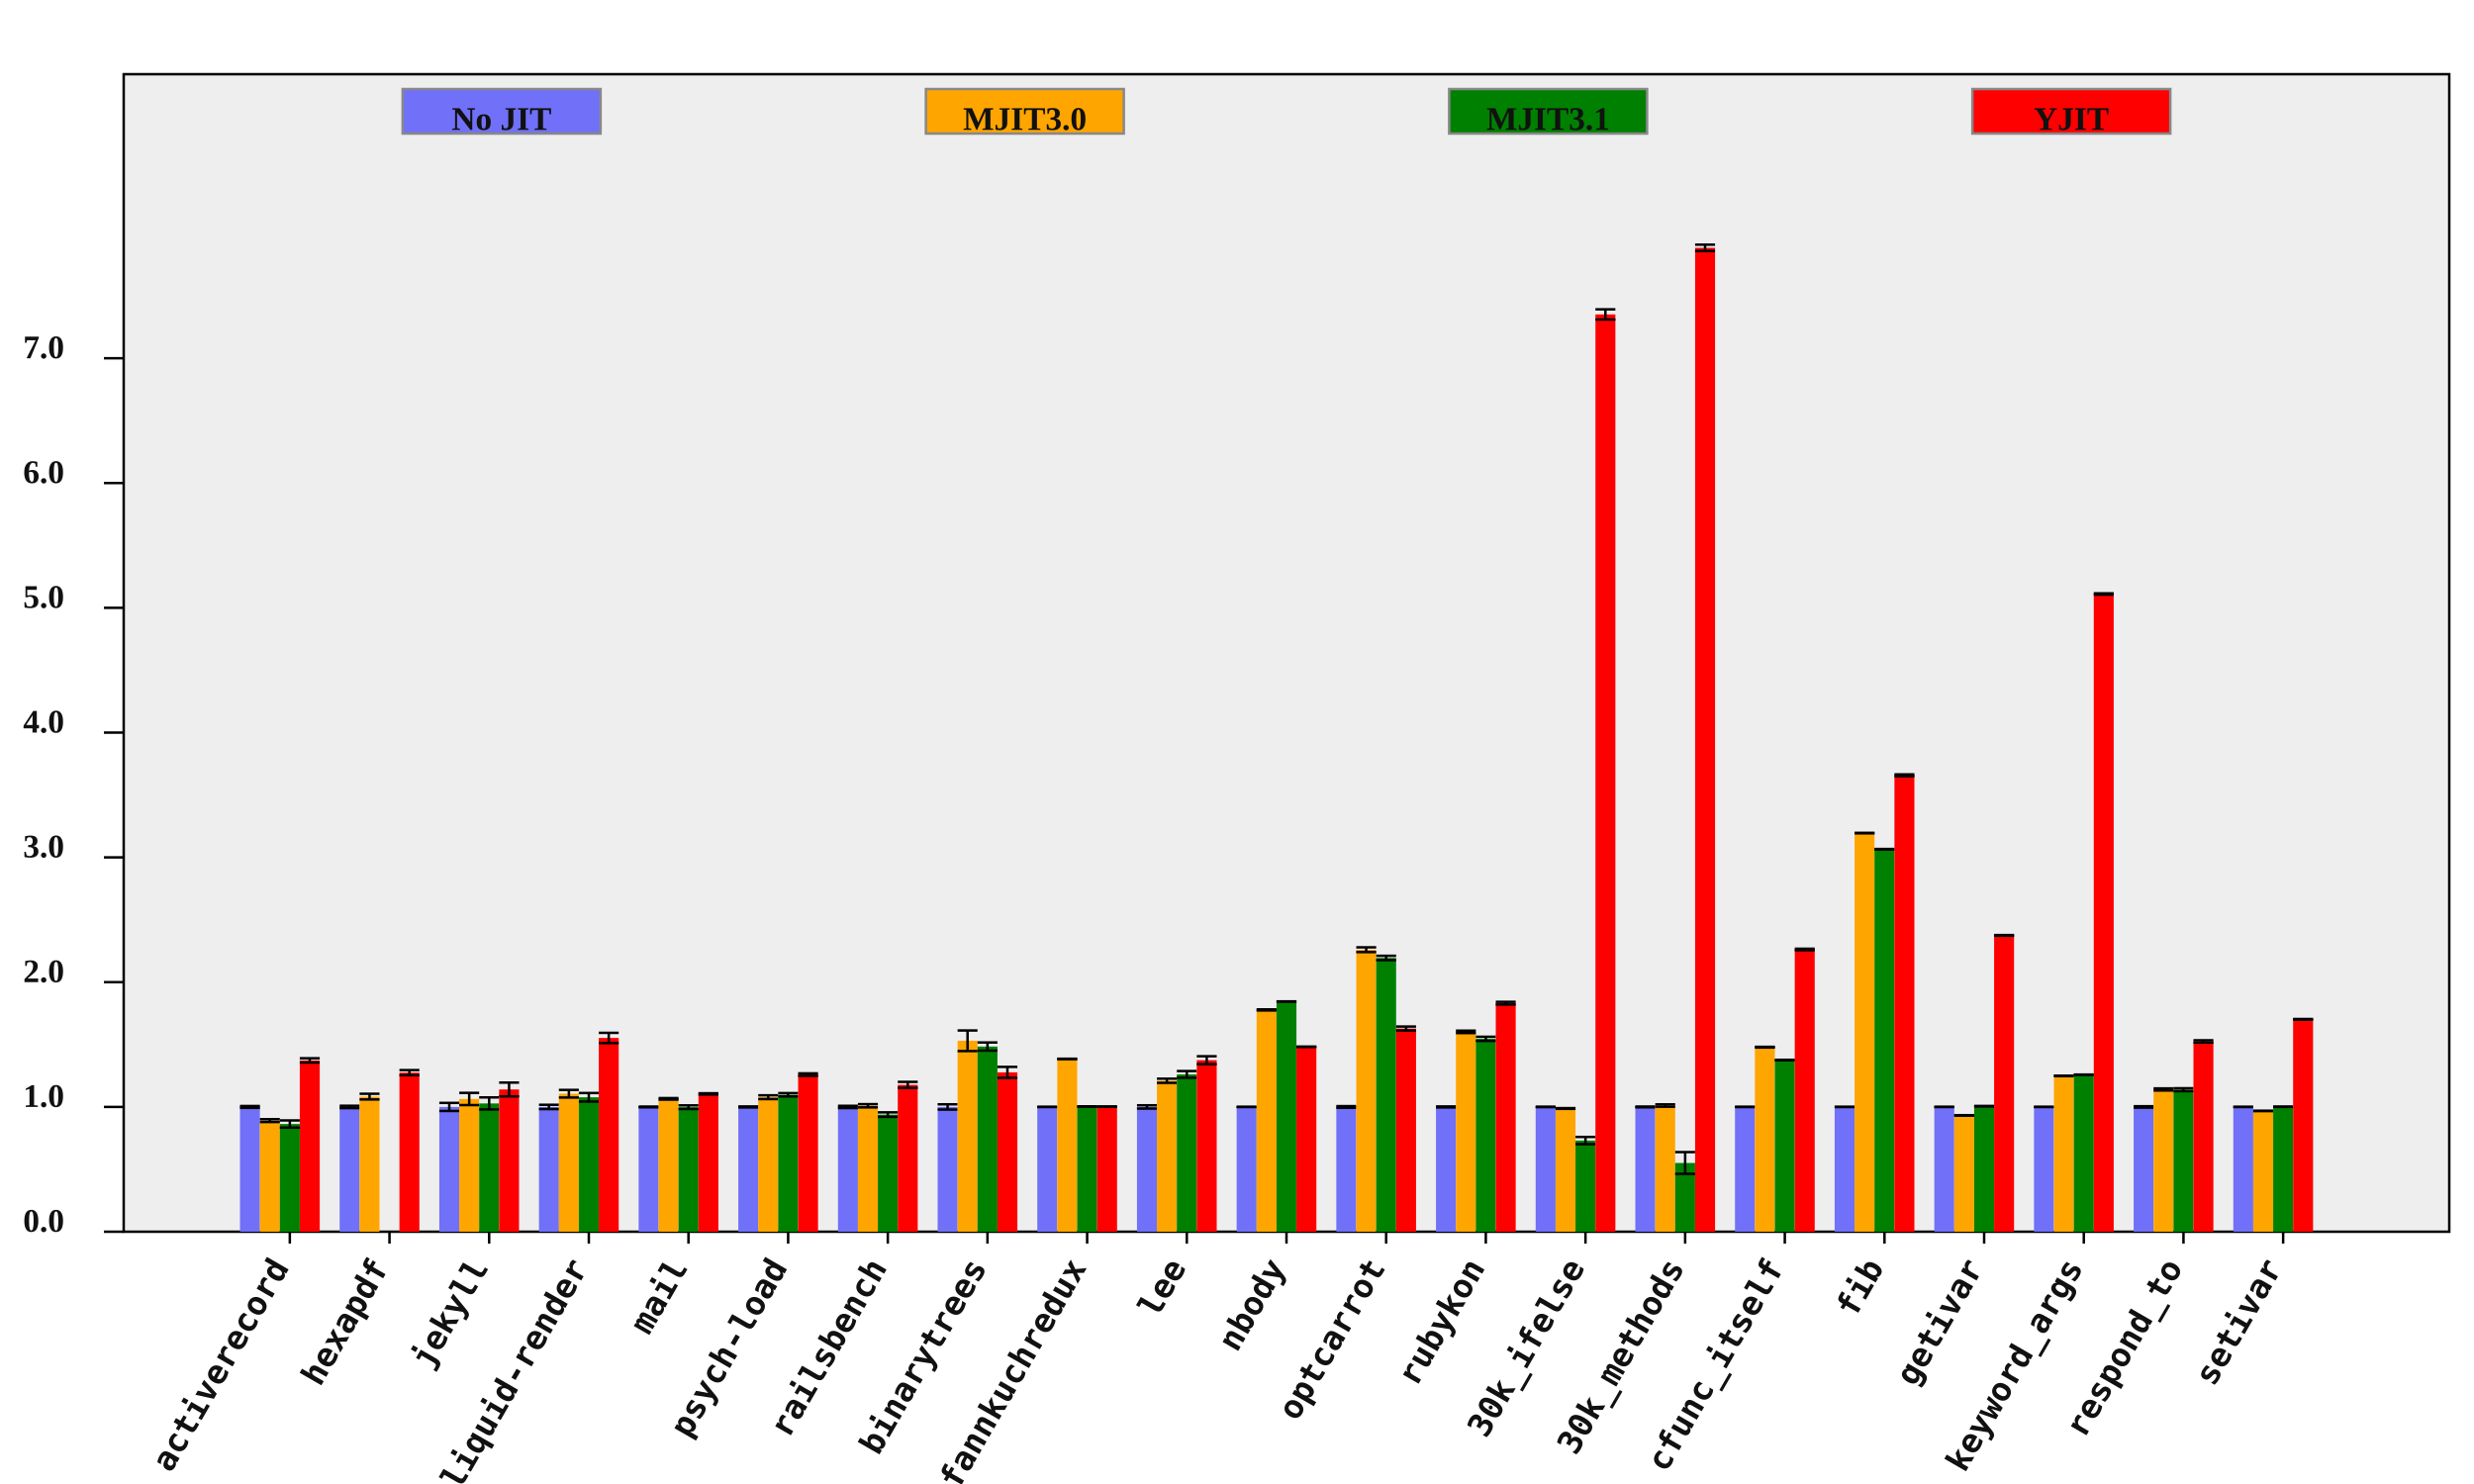
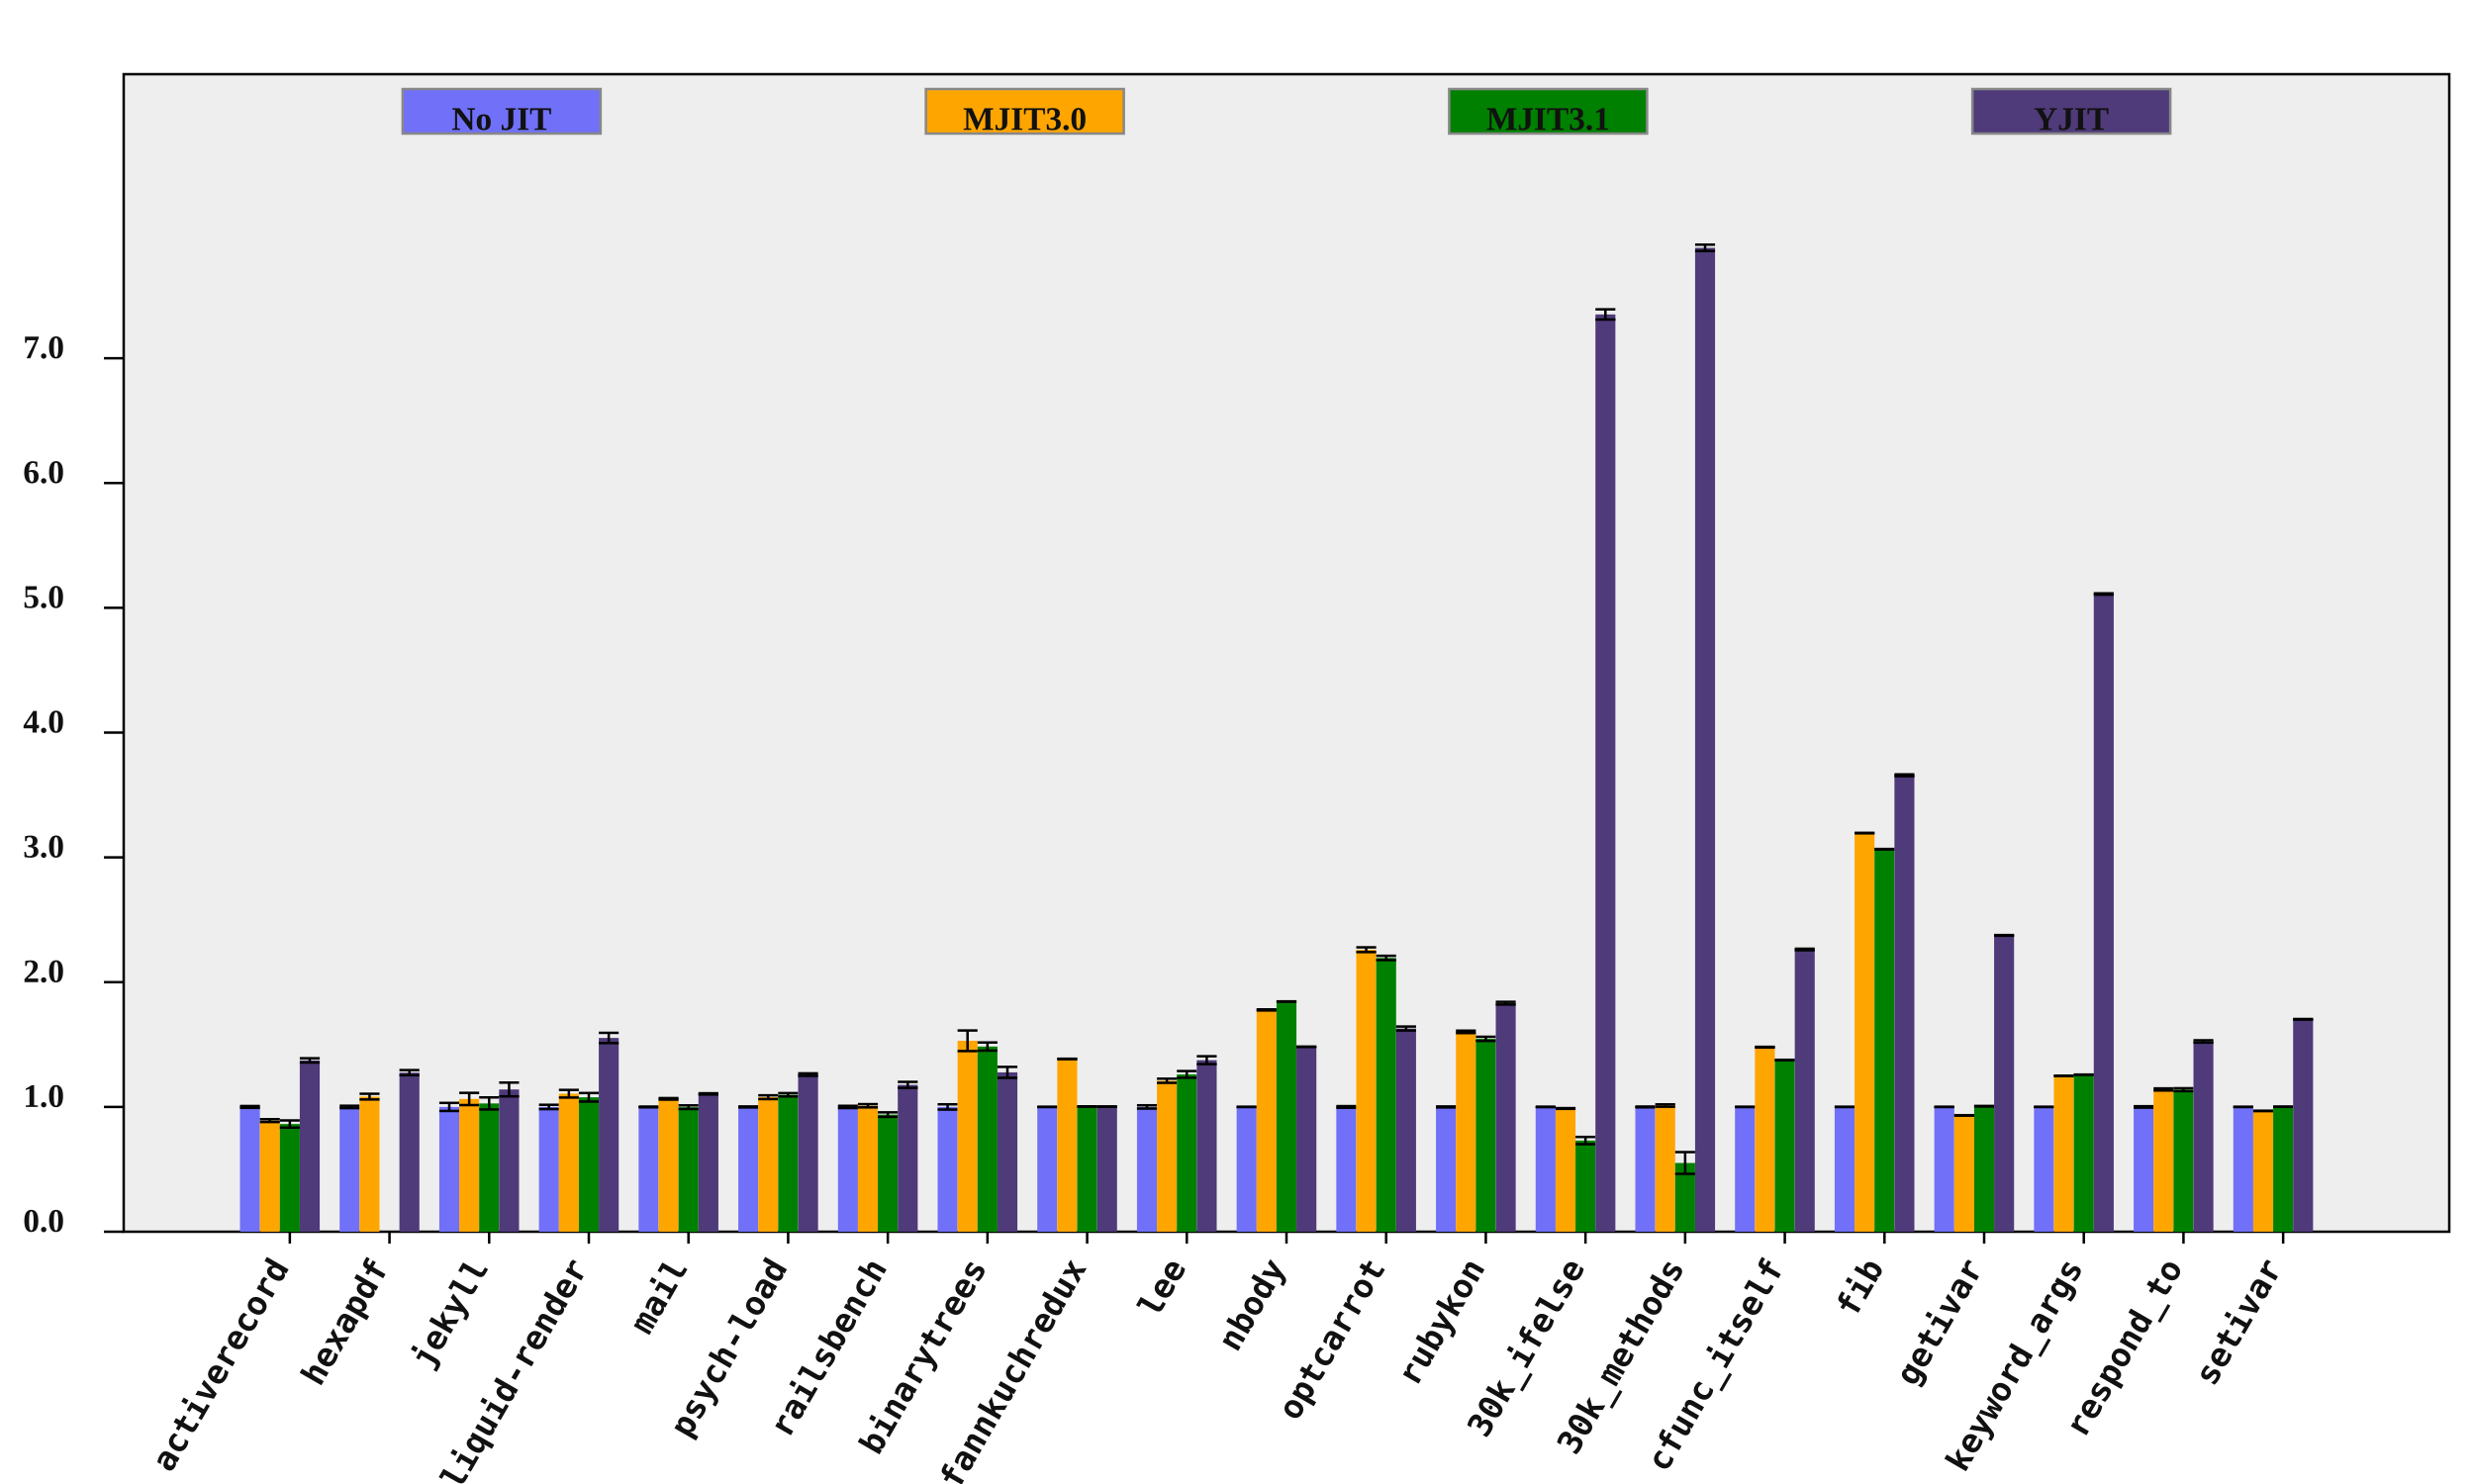
<svg xmlns="http://www.w3.org/2000/svg" viewBox="0 0 1000 600" width="100%" height="100%">
  <rect x="50.0" y="30.0" width="940.0" height="468" stroke="#000" fill="#EEE" />
  <line x1="42.0" y1="498" x2="50.0" y2="498" stroke="#000" />
  <text x="26" y="498" text-anchor="end" font-weight="bold" font-size="small" fill="#111">
0.0
</text>
  <line x1="42.0" y1="447.55" x2="50.0" y2="447.55" stroke="#000" />
  <text x="26" y="447.55" text-anchor="end" font-weight="bold" font-size="small" fill="#111">
1.0
</text>
  <line x1="42.0" y1="397.1" x2="50.0" y2="397.1" stroke="#000" />
  <text x="26" y="397.1" text-anchor="end" font-weight="bold" font-size="small" fill="#111">
2.0
</text>
  <line x1="42.0" y1="346.649" x2="50.0" y2="346.649" stroke="#000" />
  <text x="26" y="346.649" text-anchor="end" font-weight="bold" font-size="small" fill="#111">
3.0
</text>
  <line x1="42.0" y1="296.199" x2="50.0" y2="296.199" stroke="#000" />
  <text x="26" y="296.199" text-anchor="end" font-weight="bold" font-size="small" fill="#111">
4.0
</text>
  <line x1="42.0" y1="245.749" x2="50.0" y2="245.749" stroke="#000" />
  <text x="26" y="245.749" text-anchor="end" font-weight="bold" font-size="small" fill="#111">
5.0
</text>
  <line x1="42.0" y1="195.299" x2="50.0" y2="195.299" stroke="#000" />
  <text x="26" y="195.299" text-anchor="end" font-weight="bold" font-size="small" fill="#111">
6.0
</text>
  <line x1="42.0" y1="144.849" x2="50.0" y2="144.849" stroke="#000" />
  <text x="26" y="144.849" text-anchor="end" font-weight="bold" font-size="small" fill="#111">
7.0
</text>
  <rect x="162.75" y="36" width="80.0" height="18.0" fill="#7070f8" stroke="#888" />
  <text x="202.75" y="52.5" font-size="small" text-anchor="middle" font-weight="bold" fill="#111">
No JIT
</text>
  <rect x="374.25" y="36" width="80.0" height="18.0" fill="orange" stroke="#888" />
  <text x="414.25" y="52.5" font-size="small" text-anchor="middle" font-weight="bold" fill="#111">
MJIT3.0
</text>
  <rect x="585.75" y="36" width="80.0" height="18.0" fill="green" stroke="#888" />
  <text x="625.75" y="52.5" font-size="small" text-anchor="middle" font-weight="bold" fill="#111">
MJIT3.1
</text>
-   <rect x="797.25" y="36" width="80.0" height="18.0" fill="red" stroke="#888" />
+   <rect x="797.25" y="36" width="80.0" height="18.0" fill="#4F3A7A" stroke="#888" />
  <text x="837.25" y="52.5" font-size="small" text-anchor="middle" font-weight="bold" fill="#111">
YJIT
</text>
  <rect x="97.0" y="447.55" width="8.057" height="50.45" fill="#7070f8" data-tooltip="1.00x No-JIT time (No JIT)" />
  <line x1="97.0" y1="447.174" x2="105.057" y2="447.174" stroke="#000" />
  <line x1="97.0" y1="447.926" x2="105.057" y2="447.926" stroke="#000" />
  <line x1="101.029" y1="447.174" x2="101.029" y2="447.926" stroke="#000" />
  <rect x="105.057" y="453.078" width="8.057" height="44.922" fill="orange" data-tooltip="0.89x No-JIT time (MJIT3.0)" />
  <line x1="105.057" y1="452.51" x2="113.114" y2="452.51" stroke="#000" />
  <line x1="105.057" y1="453.647" x2="113.114" y2="453.647" stroke="#000" />
  <line x1="109.086" y1="452.51" x2="109.086" y2="453.647" stroke="#000" />
  <rect x="113.114" y="454.456" width="8.057" height="43.544" fill="green" data-tooltip="0.86x No-JIT time (MJIT3.1)" />
  <line x1="113.114" y1="453.001" x2="121.171" y2="453.001" stroke="#000" />
  <line x1="113.114" y1="455.911" x2="121.171" y2="455.911" stroke="#000" />
  <line x1="117.143" y1="453.001" x2="117.143" y2="455.911" stroke="#000" />
-   <rect x="121.171" y="428.73" width="8.057" height="69.27" fill="red" data-tooltip="1.37x No-JIT time (YJIT)" />
+   <rect x="121.171" y="428.73" width="8.057" height="69.27" fill="#4F3A7A" data-tooltip="1.37x No-JIT time (YJIT)" />
  <line x1="121.171" y1="427.869" x2="129.229" y2="427.869" stroke="#000" />
  <line x1="121.171" y1="429.591" x2="129.229" y2="429.591" stroke="#000" />
  <line x1="125.2" y1="427.869" x2="125.2" y2="429.591" stroke="#000" />
  <line x1="117.143" y1="498.0" x2="117.143" y2="502.8" stroke="#000" />
  <text x="117.143" y="512.4" fill="#111" font-size="small" font-family="monospace" font-weight="bold" text-anchor="end" transform="rotate(-60, 117.1429, 512.4)">
activerecord
</text>
  <rect x="137.286" y="447.55" width="8.057" height="50.45" fill="#7070f8" data-tooltip="1.00x No-JIT time (No JIT)" />
  <line x1="137.286" y1="447.071" x2="145.343" y2="447.071" stroke="#000" />
  <line x1="137.286" y1="448.028" x2="145.343" y2="448.028" stroke="#000" />
  <line x1="141.314" y1="447.071" x2="141.314" y2="448.028" stroke="#000" />
  <rect x="145.343" y="443.376" width="8.057" height="54.624" fill="orange" data-tooltip="1.08x No-JIT time (MJIT3.0)" />
  <line x1="145.343" y1="442.222" x2="153.4" y2="442.222" stroke="#000" />
  <line x1="145.343" y1="444.531" x2="153.4" y2="444.531" stroke="#000" />
  <line x1="149.371" y1="442.222" x2="149.371" y2="444.531" stroke="#000" />
-   <rect x="161.457" y="433.686" width="8.057" height="64.314" fill="red" data-tooltip="1.27x No-JIT time (YJIT)" />
+   <rect x="161.457" y="433.686" width="8.057" height="64.314" fill="#4F3A7A" data-tooltip="1.27x No-JIT time (YJIT)" />
  <line x1="161.457" y1="432.652" x2="169.514" y2="432.652" stroke="#000" />
  <line x1="161.457" y1="434.72" x2="169.514" y2="434.72" stroke="#000" />
  <line x1="165.486" y1="432.652" x2="165.486" y2="434.72" stroke="#000" />
  <line x1="157.429" y1="498.0" x2="157.429" y2="502.8" stroke="#000" />
  <text x="157.429" y="512.4" fill="#111" font-size="small" font-family="monospace" font-weight="bold" text-anchor="end" transform="rotate(-60, 157.4286, 512.4)">
hexapdf
</text>
  <rect x="177.571" y="447.55" width="8.057" height="50.45" fill="#7070f8" data-tooltip="1.00x No-JIT time (No JIT)" />
  <line x1="177.571" y1="445.919" x2="185.629" y2="445.919" stroke="#000" />
  <line x1="177.571" y1="449.18" x2="185.629" y2="449.18" stroke="#000" />
  <line x1="181.6" y1="445.919" x2="181.6" y2="449.18" stroke="#000" />
  <rect x="185.629" y="444.328" width="8.057" height="53.672" fill="orange" data-tooltip="1.06x No-JIT time (MJIT3.0)" />
  <line x1="185.629" y1="441.859" x2="193.686" y2="441.859" stroke="#000" />
  <line x1="185.629" y1="446.798" x2="193.686" y2="446.798" stroke="#000" />
  <line x1="189.657" y1="441.859" x2="189.657" y2="446.798" stroke="#000" />
  <rect x="193.686" y="446.134" width="8.057" height="51.866" fill="green" data-tooltip="1.03x No-JIT time (MJIT3.1)" />
  <line x1="193.686" y1="443.696" x2="201.743" y2="443.696" stroke="#000" />
  <line x1="193.686" y1="448.573" x2="201.743" y2="448.573" stroke="#000" />
  <line x1="197.714" y1="443.696" x2="197.714" y2="448.573" stroke="#000" />
-   <rect x="201.743" y="440.488" width="8.057" height="57.512" fill="red" data-tooltip="1.14x No-JIT time (YJIT)" />
+   <rect x="201.743" y="440.488" width="8.057" height="57.512" fill="#4F3A7A" data-tooltip="1.14x No-JIT time (YJIT)" />
  <line x1="201.743" y1="437.703" x2="209.8" y2="437.703" stroke="#000" />
  <line x1="201.743" y1="443.273" x2="209.8" y2="443.273" stroke="#000" />
  <line x1="205.771" y1="437.703" x2="205.771" y2="443.273" stroke="#000" />
  <line x1="197.714" y1="498.0" x2="197.714" y2="502.8" stroke="#000" />
  <text x="197.714" y="512.4" fill="#111" font-size="small" font-family="monospace" font-weight="bold" text-anchor="end" transform="rotate(-60, 197.7143, 512.4)">
jekyll
</text>
  <rect x="217.857" y="447.55" width="8.057" height="50.45" fill="#7070f8" data-tooltip="1.00x No-JIT time (No JIT)" />
  <line x1="217.857" y1="446.678" x2="225.914" y2="446.678" stroke="#000" />
  <line x1="217.857" y1="448.422" x2="225.914" y2="448.422" stroke="#000" />
  <line x1="221.886" y1="446.678" x2="221.886" y2="448.422" stroke="#000" />
  <rect x="225.914" y="442.21" width="8.057" height="55.79" fill="orange" data-tooltip="1.11x No-JIT time (MJIT3.0)" />
  <line x1="225.914" y1="440.668" x2="233.971" y2="440.668" stroke="#000" />
  <line x1="225.914" y1="443.752" x2="233.971" y2="443.752" stroke="#000" />
  <line x1="229.943" y1="440.668" x2="229.943" y2="443.752" stroke="#000" />
  <rect x="233.971" y="443.652" width="8.057" height="54.348" fill="green" data-tooltip="1.08x No-JIT time (MJIT3.1)" />
  <line x1="233.971" y1="441.919" x2="242.029" y2="441.919" stroke="#000" />
  <line x1="233.971" y1="445.386" x2="242.029" y2="445.386" stroke="#000" />
  <line x1="238" y1="441.919" x2="238" y2="445.386" stroke="#000" />
-   <rect x="242.029" y="419.656" width="8.057" height="78.344" fill="red" data-tooltip="1.55x No-JIT time (YJIT)" />
+   <rect x="242.029" y="419.656" width="8.057" height="78.344" fill="#4F3A7A" data-tooltip="1.55x No-JIT time (YJIT)" />
  <line x1="242.029" y1="417.589" x2="250.086" y2="417.589" stroke="#000" />
  <line x1="242.029" y1="421.723" x2="250.086" y2="421.723" stroke="#000" />
  <line x1="246.057" y1="417.589" x2="246.057" y2="421.723" stroke="#000" />
  <line x1="238.0" y1="498.0" x2="238.0" y2="502.8" stroke="#000" />
  <text x="238.0" y="512.4" fill="#111" font-size="small" font-family="monospace" font-weight="bold" text-anchor="end" transform="rotate(-60, 238.0, 512.4)">
liquid-render
</text>
  <rect x="258.143" y="447.55" width="8.057" height="50.45" fill="#7070f8" data-tooltip="1.00x No-JIT time (No JIT)" />
  <line x1="258.143" y1="447.398" x2="266.2" y2="447.398" stroke="#000" />
  <line x1="258.143" y1="447.701" x2="266.2" y2="447.701" stroke="#000" />
  <line x1="262.171" y1="447.398" x2="262.171" y2="447.701" stroke="#000" />
  <rect x="266.2" y="444.282" width="8.057" height="53.718" fill="orange" data-tooltip="1.06x No-JIT time (MJIT3.0)" />
  <line x1="266.2" y1="443.968" x2="274.257" y2="443.968" stroke="#000" />
  <line x1="266.2" y1="444.595" x2="274.257" y2="444.595" stroke="#000" />
  <line x1="270.229" y1="443.968" x2="270.229" y2="444.595" stroke="#000" />
  <rect x="274.257" y="447.656" width="8.057" height="50.344" fill="green" data-tooltip="1.00x No-JIT time (MJIT3.1)" />
  <line x1="274.257" y1="446.917" x2="282.314" y2="446.917" stroke="#000" />
  <line x1="274.257" y1="448.395" x2="282.314" y2="448.395" stroke="#000" />
  <line x1="278.286" y1="446.917" x2="278.286" y2="448.395" stroke="#000" />
-   <rect x="282.314" y="442.274" width="8.057" height="55.726" fill="red" data-tooltip="1.10x No-JIT time (YJIT)" />
+   <rect x="282.314" y="442.274" width="8.057" height="55.726" fill="#4F3A7A" data-tooltip="1.10x No-JIT time (YJIT)" />
  <line x1="282.314" y1="442.024" x2="290.371" y2="442.024" stroke="#000" />
  <line x1="282.314" y1="442.523" x2="290.371" y2="442.523" stroke="#000" />
  <line x1="286.343" y1="442.024" x2="286.343" y2="442.523" stroke="#000" />
  <line x1="278.286" y1="498.0" x2="278.286" y2="502.8" stroke="#000" />
  <text x="278.286" y="512.4" fill="#111" font-size="small" font-family="monospace" font-weight="bold" text-anchor="end" transform="rotate(-60, 278.2857, 512.4)">
mail
</text>
  <rect x="298.429" y="447.55" width="8.057" height="50.45" fill="#7070f8" data-tooltip="1.00x No-JIT time (No JIT)" />
  <line x1="298.429" y1="447.349" x2="306.486" y2="447.349" stroke="#000" />
  <line x1="298.429" y1="447.751" x2="306.486" y2="447.751" stroke="#000" />
  <line x1="302.457" y1="447.349" x2="302.457" y2="447.751" stroke="#000" />
  <rect x="306.486" y="443.612" width="8.057" height="54.388" fill="orange" data-tooltip="1.08x No-JIT time (MJIT3.0)" />
  <line x1="306.486" y1="442.849" x2="314.543" y2="442.849" stroke="#000" />
  <line x1="306.486" y1="444.376" x2="314.543" y2="444.376" stroke="#000" />
  <line x1="310.514" y1="442.849" x2="310.514" y2="444.376" stroke="#000" />
  <rect x="314.543" y="442.631" width="8.057" height="55.369" fill="green" data-tooltip="1.10x No-JIT time (MJIT3.1)" />
  <line x1="314.543" y1="441.955" x2="322.6" y2="441.955" stroke="#000" />
  <line x1="314.543" y1="443.307" x2="322.6" y2="443.307" stroke="#000" />
  <line x1="318.571" y1="441.955" x2="318.571" y2="443.307" stroke="#000" />
-   <rect x="322.6" y="434.474" width="8.057" height="63.526" fill="red" data-tooltip="1.26x No-JIT time (YJIT)" />
+   <rect x="322.6" y="434.474" width="8.057" height="63.526" fill="#4F3A7A" data-tooltip="1.26x No-JIT time (YJIT)" />
  <line x1="322.6" y1="433.972" x2="330.657" y2="433.972" stroke="#000" />
  <line x1="322.6" y1="434.976" x2="330.657" y2="434.976" stroke="#000" />
  <line x1="326.629" y1="433.972" x2="326.629" y2="434.976" stroke="#000" />
  <line x1="318.571" y1="498.0" x2="318.571" y2="502.8" stroke="#000" />
  <text x="318.571" y="512.4" fill="#111" font-size="small" font-family="monospace" font-weight="bold" text-anchor="end" transform="rotate(-60, 318.5714, 512.4)">
psych-load
</text>
  <rect x="338.714" y="447.55" width="8.057" height="50.45" fill="#7070f8" data-tooltip="1.00x No-JIT time (No JIT)" />
  <line x1="338.714" y1="447.093" x2="346.771" y2="447.093" stroke="#000" />
  <line x1="338.714" y1="448.007" x2="346.771" y2="448.007" stroke="#000" />
  <line x1="342.743" y1="447.093" x2="342.743" y2="448.007" stroke="#000" />
  <rect x="346.771" y="447.076" width="8.057" height="50.924" fill="orange" data-tooltip="1.01x No-JIT time (MJIT3.0)" />
  <line x1="346.771" y1="446.421" x2="354.829" y2="446.421" stroke="#000" />
  <line x1="346.771" y1="447.732" x2="354.829" y2="447.732" stroke="#000" />
  <line x1="350.8" y1="446.421" x2="350.8" y2="447.732" stroke="#000" />
  <rect x="354.829" y="450.655" width="8.057" height="47.345" fill="green" data-tooltip="0.94x No-JIT time (MJIT3.1)" />
  <line x1="354.829" y1="449.739" x2="362.886" y2="449.739" stroke="#000" />
  <line x1="354.829" y1="451.571" x2="362.886" y2="451.571" stroke="#000" />
  <line x1="358.857" y1="449.739" x2="358.857" y2="451.571" stroke="#000" />
-   <rect x="362.886" y="438.632" width="8.057" height="59.368" fill="red" data-tooltip="1.18x No-JIT time (YJIT)" />
+   <rect x="362.886" y="438.632" width="8.057" height="59.368" fill="#4F3A7A" data-tooltip="1.18x No-JIT time (YJIT)" />
  <line x1="362.886" y1="437.416" x2="370.943" y2="437.416" stroke="#000" />
  <line x1="362.886" y1="439.847" x2="370.943" y2="439.847" stroke="#000" />
  <line x1="366.914" y1="437.416" x2="366.914" y2="439.847" stroke="#000" />
  <line x1="358.857" y1="498.0" x2="358.857" y2="502.8" stroke="#000" />
  <text x="358.857" y="512.4" fill="#111" font-size="small" font-family="monospace" font-weight="bold" text-anchor="end" transform="rotate(-60, 358.8571, 512.4)">
railsbench
</text>
  <rect x="379.0" y="447.55" width="8.057" height="50.45" fill="#7070f8" data-tooltip="1.00x No-JIT time (No JIT)" />
  <line x1="379.0" y1="446.488" x2="387.057" y2="446.488" stroke="#000" />
  <line x1="379.0" y1="448.612" x2="387.057" y2="448.612" stroke="#000" />
  <line x1="383.029" y1="446.488" x2="383.029" y2="448.612" stroke="#000" />
  <rect x="387.057" y="420.801" width="8.057" height="77.199" fill="orange" data-tooltip="1.53x No-JIT time (MJIT3.0)" />
  <line x1="387.057" y1="416.635" x2="395.114" y2="416.635" stroke="#000" />
  <line x1="387.057" y1="424.967" x2="395.114" y2="424.967" stroke="#000" />
  <line x1="391.086" y1="416.635" x2="391.086" y2="424.967" stroke="#000" />
  <rect x="395.114" y="423.134" width="8.057" height="74.866" fill="green" data-tooltip="1.48x No-JIT time (MJIT3.1)" />
  <line x1="395.114" y1="421.488" x2="403.171" y2="421.488" stroke="#000" />
  <line x1="395.114" y1="424.78" x2="403.171" y2="424.78" stroke="#000" />
  <line x1="399.143" y1="421.488" x2="399.143" y2="424.78" stroke="#000" />
-   <rect x="403.171" y="433.569" width="8.057" height="64.431" fill="red" data-tooltip="1.28x No-JIT time (YJIT)" />
+   <rect x="403.171" y="433.569" width="8.057" height="64.431" fill="#4F3A7A" data-tooltip="1.28x No-JIT time (YJIT)" />
  <line x1="403.171" y1="431.354" x2="411.229" y2="431.354" stroke="#000" />
  <line x1="403.171" y1="435.785" x2="411.229" y2="435.785" stroke="#000" />
  <line x1="407.2" y1="431.354" x2="407.2" y2="435.785" stroke="#000" />
  <line x1="399.143" y1="498.0" x2="399.143" y2="502.8" stroke="#000" />
  <text x="399.143" y="512.4" fill="#111" font-size="small" font-family="monospace" font-weight="bold" text-anchor="end" transform="rotate(-60, 399.1429, 512.4)">
binarytrees
</text>
  <rect x="419.286" y="447.55" width="8.057" height="50.45" fill="#7070f8" data-tooltip="1.00x No-JIT time (No JIT)" />
  <line x1="419.286" y1="447.516" x2="427.343" y2="447.516" stroke="#000" />
  <line x1="419.286" y1="447.584" x2="427.343" y2="447.584" stroke="#000" />
  <line x1="423.314" y1="447.516" x2="423.314" y2="447.584" stroke="#000" />
  <rect x="427.343" y="428.142" width="8.057" height="69.858" fill="orange" data-tooltip="1.38x No-JIT time (MJIT3.0)" />
  <line x1="427.343" y1="428.057" x2="435.4" y2="428.057" stroke="#000" />
  <line x1="427.343" y1="428.228" x2="435.4" y2="428.228" stroke="#000" />
  <line x1="431.371" y1="428.057" x2="431.371" y2="428.228" stroke="#000" />
  <rect x="435.4" y="447.372" width="8.057" height="50.628" fill="green" data-tooltip="1.00x No-JIT time (MJIT3.1)" />
  <line x1="435.4" y1="447.314" x2="443.457" y2="447.314" stroke="#000" />
  <line x1="435.4" y1="447.43" x2="443.457" y2="447.43" stroke="#000" />
  <line x1="439.429" y1="447.314" x2="439.429" y2="447.43" stroke="#000" />
-   <rect x="443.457" y="447.413" width="8.057" height="50.587" fill="red" data-tooltip="1.00x No-JIT time (YJIT)" />
+   <rect x="443.457" y="447.413" width="8.057" height="50.587" fill="#4F3A7A" data-tooltip="1.00x No-JIT time (YJIT)" />
  <line x1="443.457" y1="447.365" x2="451.514" y2="447.365" stroke="#000" />
  <line x1="443.457" y1="447.46" x2="451.514" y2="447.46" stroke="#000" />
  <line x1="447.486" y1="447.365" x2="447.486" y2="447.46" stroke="#000" />
  <line x1="439.429" y1="498.0" x2="439.429" y2="502.8" stroke="#000" />
  <text x="439.429" y="512.4" fill="#111" font-size="small" font-family="monospace" font-weight="bold" text-anchor="end" transform="rotate(-60, 439.4286, 512.4)">
fannkuchredux
</text>
  <rect x="459.571" y="447.55" width="8.057" height="50.45" fill="#7070f8" data-tooltip="1.00x No-JIT time (No JIT)" />
  <line x1="459.571" y1="446.889" x2="467.629" y2="446.889" stroke="#000" />
  <line x1="459.571" y1="448.211" x2="467.629" y2="448.211" stroke="#000" />
  <line x1="463.6" y1="446.889" x2="463.6" y2="448.211" stroke="#000" />
  <rect x="467.629" y="436.966" width="8.057" height="61.034" fill="orange" data-tooltip="1.21x No-JIT time (MJIT3.0)" />
  <line x1="467.629" y1="436.128" x2="475.686" y2="436.128" stroke="#000" />
  <line x1="467.629" y1="437.803" x2="475.686" y2="437.803" stroke="#000" />
  <line x1="471.657" y1="436.128" x2="471.657" y2="437.803" stroke="#000" />
  <rect x="475.686" y="434.396" width="8.057" height="63.604" fill="green" data-tooltip="1.26x No-JIT time (MJIT3.1)" />
  <line x1="475.686" y1="433.034" x2="483.743" y2="433.034" stroke="#000" />
  <line x1="475.686" y1="435.758" x2="483.743" y2="435.758" stroke="#000" />
  <line x1="479.714" y1="433.034" x2="479.714" y2="435.758" stroke="#000" />
-   <rect x="483.743" y="428.649" width="8.057" height="69.351" fill="red" data-tooltip="1.37x No-JIT time (YJIT)" />
+   <rect x="483.743" y="428.649" width="8.057" height="69.351" fill="#4F3A7A" data-tooltip="1.37x No-JIT time (YJIT)" />
  <line x1="483.743" y1="427.055" x2="491.8" y2="427.055" stroke="#000" />
  <line x1="483.743" y1="430.244" x2="491.8" y2="430.244" stroke="#000" />
  <line x1="487.771" y1="427.055" x2="487.771" y2="430.244" stroke="#000" />
  <line x1="479.714" y1="498.0" x2="479.714" y2="502.8" stroke="#000" />
  <text x="479.714" y="512.4" fill="#111" font-size="small" font-family="monospace" font-weight="bold" text-anchor="end" transform="rotate(-60, 479.7143, 512.4)">
lee
</text>
  <rect x="499.857" y="447.55" width="8.057" height="50.45" fill="#7070f8" data-tooltip="1.00x No-JIT time (No JIT)" />
  <line x1="499.857" y1="447.525" x2="507.914" y2="447.525" stroke="#000" />
  <line x1="499.857" y1="447.575" x2="507.914" y2="447.575" stroke="#000" />
  <line x1="503.886" y1="447.525" x2="503.886" y2="447.575" stroke="#000" />
  <rect x="507.914" y="408.325" width="8.057" height="89.675" fill="orange" data-tooltip="1.78x No-JIT time (MJIT3.0)" />
  <line x1="507.914" y1="408.104" x2="515.971" y2="408.104" stroke="#000" />
  <line x1="507.914" y1="408.546" x2="515.971" y2="408.546" stroke="#000" />
  <line x1="511.943" y1="408.104" x2="511.943" y2="408.546" stroke="#000" />
  <rect x="515.971" y="404.918" width="8.057" height="93.082" fill="green" data-tooltip="1.85x No-JIT time (MJIT3.1)" />
  <line x1="515.971" y1="404.861" x2="524.029" y2="404.861" stroke="#000" />
  <line x1="515.971" y1="404.976" x2="524.029" y2="404.976" stroke="#000" />
  <line x1="520.0" y1="404.861" x2="520.0" y2="404.976" stroke="#000" />
-   <rect x="524.029" y="423.215" width="8.057" height="74.785" fill="red" data-tooltip="1.48x No-JIT time (YJIT)" />
+   <rect x="524.029" y="423.215" width="8.057" height="74.785" fill="#4F3A7A" data-tooltip="1.48x No-JIT time (YJIT)" />
  <line x1="524.029" y1="423.165" x2="532.086" y2="423.165" stroke="#000" />
  <line x1="524.029" y1="423.266" x2="532.086" y2="423.266" stroke="#000" />
  <line x1="528.057" y1="423.165" x2="528.057" y2="423.266" stroke="#000" />
  <line x1="520.0" y1="498.0" x2="520.0" y2="502.8" stroke="#000" />
  <text x="520.0" y="512.4" fill="#111" font-size="small" font-family="monospace" font-weight="bold" text-anchor="end" transform="rotate(-60, 520.0, 512.4)">
nbody
</text>
  <rect x="540.143" y="447.55" width="8.057" height="50.45" fill="#7070f8" data-tooltip="1.00x No-JIT time (No JIT)" />
  <line x1="540.143" y1="447.218" x2="548.2" y2="447.218" stroke="#000" />
  <line x1="540.143" y1="447.882" x2="548.2" y2="447.882" stroke="#000" />
  <line x1="544.171" y1="447.218" x2="544.171" y2="447.882" stroke="#000" />
  <rect x="548.2" y="383.978" width="8.057" height="114.022" fill="orange" data-tooltip="2.26x No-JIT time (MJIT3.0)" />
  <line x1="548.2" y1="383.017" x2="556.257" y2="383.017" stroke="#000" />
  <line x1="548.2" y1="384.939" x2="556.257" y2="384.939" stroke="#000" />
  <line x1="552.229" y1="383.017" x2="552.229" y2="384.939" stroke="#000" />
  <rect x="556.257" y="387.32" width="8.057" height="110.68" fill="green" data-tooltip="2.19x No-JIT time (MJIT3.1)" />
  <line x1="556.257" y1="386.442" x2="564.314" y2="386.442" stroke="#000" />
  <line x1="556.257" y1="388.197" x2="564.314" y2="388.197" stroke="#000" />
  <line x1="560.286" y1="386.442" x2="560.286" y2="388.197" stroke="#000" />
-   <rect x="564.314" y="415.847" width="8.057" height="82.153" fill="red" data-tooltip="1.63x No-JIT time (YJIT)" />
+   <rect x="564.314" y="415.847" width="8.057" height="82.153" fill="#4F3A7A" data-tooltip="1.63x No-JIT time (YJIT)" />
  <line x1="564.314" y1="415.044" x2="572.371" y2="415.044" stroke="#000" />
  <line x1="564.314" y1="416.649" x2="572.371" y2="416.649" stroke="#000" />
  <line x1="568.343" y1="415.044" x2="568.343" y2="416.649" stroke="#000" />
  <line x1="560.286" y1="498.0" x2="560.286" y2="502.8" stroke="#000" />
  <text x="560.286" y="512.4" fill="#111" font-size="small" font-family="monospace" font-weight="bold" text-anchor="end" transform="rotate(-60, 560.2857, 512.4)">
optcarrot
</text>
  <rect x="580.429" y="447.55" width="8.057" height="50.45" fill="#7070f8" data-tooltip="1.00x No-JIT time (No JIT)" />
  <line x1="580.429" y1="447.348" x2="588.486" y2="447.348" stroke="#000" />
  <line x1="580.429" y1="447.751" x2="588.486" y2="447.751" stroke="#000" />
  <line x1="584.457" y1="447.348" x2="584.457" y2="447.751" stroke="#000" />
  <rect x="588.486" y="417.197" width="8.057" height="80.803" fill="orange" data-tooltip="1.60x No-JIT time (MJIT3.0)" />
  <line x1="588.486" y1="416.706" x2="596.543" y2="416.706" stroke="#000" />
  <line x1="588.486" y1="417.687" x2="596.543" y2="417.687" stroke="#000" />
  <line x1="592.514" y1="416.706" x2="592.514" y2="417.687" stroke="#000" />
  <rect x="596.543" y="420.019" width="8.057" height="77.981" fill="green" data-tooltip="1.55x No-JIT time (MJIT3.1)" />
  <line x1="596.543" y1="419.179" x2="604.6" y2="419.179" stroke="#000" />
  <line x1="596.543" y1="420.86" x2="604.6" y2="420.86" stroke="#000" />
  <line x1="600.571" y1="419.179" x2="600.571" y2="420.86" stroke="#000" />
-   <rect x="604.6" y="405.603" width="8.057" height="92.397" fill="red" data-tooltip="1.83x No-JIT time (YJIT)" />
+   <rect x="604.6" y="405.603" width="8.057" height="92.397" fill="#4F3A7A" data-tooltip="1.83x No-JIT time (YJIT)" />
  <line x1="604.6" y1="405.056" x2="612.657" y2="405.056" stroke="#000" />
  <line x1="604.6" y1="406.15" x2="612.657" y2="406.15" stroke="#000" />
  <line x1="608.629" y1="405.056" x2="608.629" y2="406.15" stroke="#000" />
  <line x1="600.571" y1="498.0" x2="600.571" y2="502.8" stroke="#000" />
  <text x="600.571" y="512.4" fill="#111" font-size="small" font-family="monospace" font-weight="bold" text-anchor="end" transform="rotate(-60, 600.5714, 512.4)">
rubykon
</text>
  <rect x="620.714" y="447.55" width="8.057" height="50.45" fill="#7070f8" data-tooltip="1.00x No-JIT time (No JIT)" />
  <line x1="620.714" y1="447.469" x2="628.771" y2="447.469" stroke="#000" />
  <line x1="620.714" y1="447.63" x2="628.771" y2="447.63" stroke="#000" />
  <line x1="624.743" y1="447.469" x2="624.743" y2="447.63" stroke="#000" />
  <rect x="628.771" y="448.175" width="8.057" height="49.825" fill="orange" data-tooltip="0.99x No-JIT time (MJIT3.0)" />
  <line x1="628.771" y1="448.027" x2="636.829" y2="448.027" stroke="#000" />
  <line x1="628.771" y1="448.323" x2="636.829" y2="448.323" stroke="#000" />
  <line x1="632.8" y1="448.027" x2="632.8" y2="448.323" stroke="#000" />
  <rect x="636.829" y="461.144" width="8.057" height="36.856" fill="green" data-tooltip="0.73x No-JIT time (MJIT3.1)" />
  <line x1="636.829" y1="459.679" x2="644.886" y2="459.679" stroke="#000" />
  <line x1="636.829" y1="462.608" x2="644.886" y2="462.608" stroke="#000" />
  <line x1="640.857" y1="459.679" x2="640.857" y2="462.608" stroke="#000" />
-   <rect x="644.886" y="127.129" width="8.057" height="370.871" fill="red" data-tooltip="7.35x No-JIT time (YJIT)" />
+   <rect x="644.886" y="127.129" width="8.057" height="370.871" fill="#4F3A7A" data-tooltip="7.35x No-JIT time (YJIT)" />
  <line x1="644.886" y1="125.066" x2="652.943" y2="125.066" stroke="#000" />
  <line x1="644.886" y1="129.193" x2="652.943" y2="129.193" stroke="#000" />
  <line x1="648.914" y1="125.066" x2="648.914" y2="129.193" stroke="#000" />
  <line x1="640.857" y1="498.0" x2="640.857" y2="502.8" stroke="#000" />
  <text x="640.857" y="512.4" fill="#111" font-size="small" font-family="monospace" font-weight="bold" text-anchor="end" transform="rotate(-60, 640.8571, 512.4)">
30k_ifelse
</text>
  <rect x="661.0" y="447.55" width="8.057" height="50.45" fill="#7070f8" data-tooltip="1.00x No-JIT time (No JIT)" />
  <line x1="661.0" y1="447.388" x2="669.057" y2="447.388" stroke="#000" />
  <line x1="661.0" y1="447.711" x2="669.057" y2="447.711" stroke="#000" />
  <line x1="665.029" y1="447.388" x2="665.029" y2="447.711" stroke="#000" />
  <rect x="669.057" y="446.982" width="8.057" height="51.018" fill="orange" data-tooltip="1.01x No-JIT time (MJIT3.0)" />
  <line x1="669.057" y1="446.512" x2="677.114" y2="446.512" stroke="#000" />
  <line x1="669.057" y1="447.453" x2="677.114" y2="447.453" stroke="#000" />
  <line x1="673.086" y1="446.512" x2="673.086" y2="447.453" stroke="#000" />
  <rect x="677.114" y="470.207" width="8.057" height="27.793" fill="green" data-tooltip="0.55x No-JIT time (MJIT3.1)" />
  <line x1="677.114" y1="465.805" x2="685.171" y2="465.805" stroke="#000" />
  <line x1="677.114" y1="474.609" x2="685.171" y2="474.609" stroke="#000" />
  <line x1="681.143" y1="465.805" x2="681.143" y2="474.609" stroke="#000" />
-   <rect x="685.171" y="100.2" width="8.057" height="397.8" fill="red" data-tooltip="7.89x No-JIT time (YJIT)" />
+   <rect x="685.171" y="100.2" width="8.057" height="397.8" fill="#4F3A7A" data-tooltip="7.89x No-JIT time (YJIT)" />
  <line x1="685.171" y1="98.922" x2="693.229" y2="98.922" stroke="#000" />
  <line x1="685.171" y1="101.478" x2="693.229" y2="101.478" stroke="#000" />
  <line x1="689.2" y1="98.922" x2="689.2" y2="101.478" stroke="#000" />
  <line x1="681.143" y1="498.0" x2="681.143" y2="502.8" stroke="#000" />
  <text x="681.143" y="512.4" fill="#111" font-size="small" font-family="monospace" font-weight="bold" text-anchor="end" transform="rotate(-60, 681.1429, 512.4)">
30k_methods
</text>
  <rect x="701.286" y="447.55" width="8.057" height="50.45" fill="#7070f8" data-tooltip="1.00x No-JIT time (No JIT)" />
  <line x1="701.286" y1="447.49" x2="709.343" y2="447.49" stroke="#000" />
  <line x1="701.286" y1="447.609" x2="709.343" y2="447.609" stroke="#000" />
  <line x1="705.314" y1="447.49" x2="705.314" y2="447.609" stroke="#000" />
  <rect x="709.343" y="423.391" width="8.057" height="74.609" fill="orange" data-tooltip="1.48x No-JIT time (MJIT3.0)" />
  <line x1="709.343" y1="423.243" x2="717.4" y2="423.243" stroke="#000" />
  <line x1="709.343" y1="423.538" x2="717.4" y2="423.538" stroke="#000" />
  <line x1="713.371" y1="423.243" x2="713.371" y2="423.538" stroke="#000" />
  <rect x="717.4" y="428.595" width="8.057" height="69.405" fill="green" data-tooltip="1.38x No-JIT time (MJIT3.1)" />
  <line x1="717.4" y1="428.489" x2="725.457" y2="428.489" stroke="#000" />
  <line x1="717.4" y1="428.701" x2="725.457" y2="428.701" stroke="#000" />
  <line x1="721.429" y1="428.489" x2="721.429" y2="428.701" stroke="#000" />
-   <rect x="725.457" y="383.889" width="8.057" height="114.111" fill="red" data-tooltip="2.26x No-JIT time (YJIT)" />
+   <rect x="725.457" y="383.889" width="8.057" height="114.111" fill="#4F3A7A" data-tooltip="2.26x No-JIT time (YJIT)" />
  <line x1="725.457" y1="383.58" x2="733.514" y2="383.58" stroke="#000" />
  <line x1="725.457" y1="384.198" x2="733.514" y2="384.198" stroke="#000" />
  <line x1="729.486" y1="383.58" x2="729.486" y2="384.198" stroke="#000" />
  <line x1="721.429" y1="498.0" x2="721.429" y2="502.8" stroke="#000" />
  <text x="721.429" y="512.4" fill="#111" font-size="small" font-family="monospace" font-weight="bold" text-anchor="end" transform="rotate(-60, 721.4286, 512.4)">
cfunc_itself
</text>
  <rect x="741.571" y="447.55" width="8.057" height="50.45" fill="#7070f8" data-tooltip="1.00x No-JIT time (No JIT)" />
  <line x1="741.571" y1="447.525" x2="749.629" y2="447.525" stroke="#000" />
  <line x1="741.571" y1="447.575" x2="749.629" y2="447.575" stroke="#000" />
  <line x1="745.6" y1="447.525" x2="745.6" y2="447.575" stroke="#000" />
  <rect x="749.629" y="336.819" width="8.057" height="161.181" fill="orange" data-tooltip="3.19x No-JIT time (MJIT3.0)" />
  <line x1="749.629" y1="336.727" x2="757.686" y2="336.727" stroke="#000" />
  <line x1="749.629" y1="336.912" x2="757.686" y2="336.912" stroke="#000" />
  <line x1="753.657" y1="336.727" x2="753.657" y2="336.912" stroke="#000" />
  <rect x="757.686" y="343.354" width="8.057" height="154.646" fill="green" data-tooltip="3.07x No-JIT time (MJIT3.1)" />
  <line x1="757.686" y1="343.248" x2="765.743" y2="343.248" stroke="#000" />
  <line x1="757.686" y1="343.46" x2="765.743" y2="343.46" stroke="#000" />
  <line x1="761.714" y1="343.248" x2="761.714" y2="343.46" stroke="#000" />
-   <rect x="765.743" y="313.462" width="8.057" height="184.538" fill="red" data-tooltip="3.66x No-JIT time (YJIT)" />
+   <rect x="765.743" y="313.462" width="8.057" height="184.538" fill="#4F3A7A" data-tooltip="3.66x No-JIT time (YJIT)" />
  <line x1="765.743" y1="313.091" x2="773.8" y2="313.091" stroke="#000" />
  <line x1="765.743" y1="313.832" x2="773.8" y2="313.832" stroke="#000" />
  <line x1="769.771" y1="313.091" x2="769.771" y2="313.832" stroke="#000" />
  <line x1="761.714" y1="498.0" x2="761.714" y2="502.8" stroke="#000" />
  <text x="761.714" y="512.4" fill="#111" font-size="small" font-family="monospace" font-weight="bold" text-anchor="end" transform="rotate(-60, 761.7143, 512.4)">
fib
</text>
  <rect x="781.857" y="447.55" width="8.057" height="50.45" fill="#7070f8" data-tooltip="1.00x No-JIT time (No JIT)" />
  <line x1="781.857" y1="447.508" x2="789.914" y2="447.508" stroke="#000" />
  <line x1="781.857" y1="447.592" x2="789.914" y2="447.592" stroke="#000" />
  <line x1="785.886" y1="447.508" x2="785.886" y2="447.592" stroke="#000" />
  <rect x="789.914" y="450.973" width="8.057" height="47.027" fill="orange" data-tooltip="0.93x No-JIT time (MJIT3.0)" />
  <line x1="789.914" y1="450.882" x2="797.971" y2="450.882" stroke="#000" />
  <line x1="789.914" y1="451.064" x2="797.971" y2="451.064" stroke="#000" />
  <line x1="793.943" y1="450.882" x2="793.943" y2="451.064" stroke="#000" />
  <rect x="797.971" y="447.256" width="8.057" height="50.744" fill="green" data-tooltip="1.01x No-JIT time (MJIT3.1)" />
  <line x1="797.971" y1="447.144" x2="806.029" y2="447.144" stroke="#000" />
  <line x1="797.971" y1="447.367" x2="806.029" y2="447.367" stroke="#000" />
  <line x1="802" y1="447.144" x2="802" y2="447.367" stroke="#000" />
-   <rect x="806.029" y="378.189" width="8.057" height="119.811" fill="red" data-tooltip="2.37x No-JIT time (YJIT)" />
+   <rect x="806.029" y="378.189" width="8.057" height="119.811" fill="#4F3A7A" data-tooltip="2.37x No-JIT time (YJIT)" />
  <line x1="806.029" y1="378.053" x2="814.086" y2="378.053" stroke="#000" />
  <line x1="806.029" y1="378.325" x2="814.086" y2="378.325" stroke="#000" />
  <line x1="810.057" y1="378.053" x2="810.057" y2="378.325" stroke="#000" />
  <line x1="802" y1="498.0" x2="802" y2="502.8" stroke="#000" />
  <text x="802" y="512.4" fill="#111" font-size="small" font-family="monospace" font-weight="bold" text-anchor="end" transform="rotate(-60, 802, 512.4)">
getivar
</text>
  <rect x="822.143" y="447.55" width="8.057" height="50.45" fill="#7070f8" data-tooltip="1.00x No-JIT time (No JIT)" />
  <line x1="822.143" y1="447.518" x2="830.2" y2="447.518" stroke="#000" />
  <line x1="822.143" y1="447.582" x2="830.2" y2="447.582" stroke="#000" />
  <line x1="826.171" y1="447.518" x2="826.171" y2="447.582" stroke="#000" />
  <rect x="830.2" y="434.985" width="8.057" height="63.015" fill="orange" data-tooltip="1.25x No-JIT time (MJIT3.0)" />
  <line x1="830.2" y1="434.896" x2="838.257" y2="434.896" stroke="#000" />
  <line x1="830.2" y1="435.074" x2="838.257" y2="435.074" stroke="#000" />
  <line x1="834.229" y1="434.896" x2="834.229" y2="435.074" stroke="#000" />
  <rect x="838.257" y="434.501" width="8.057" height="63.499" fill="green" data-tooltip="1.26x No-JIT time (MJIT3.1)" />
  <line x1="838.257" y1="434.452" x2="846.314" y2="434.452" stroke="#000" />
  <line x1="838.257" y1="434.55" x2="846.314" y2="434.55" stroke="#000" />
  <line x1="842.286" y1="434.452" x2="842.286" y2="434.55" stroke="#000" />
-   <rect x="846.314" y="240.165" width="8.057" height="257.835" fill="red" data-tooltip="5.11x No-JIT time (YJIT)" />
+   <rect x="846.314" y="240.165" width="8.057" height="257.835" fill="#4F3A7A" data-tooltip="5.11x No-JIT time (YJIT)" />
  <line x1="846.314" y1="239.895" x2="854.371" y2="239.895" stroke="#000" />
  <line x1="846.314" y1="240.434" x2="854.371" y2="240.434" stroke="#000" />
  <line x1="850.343" y1="239.895" x2="850.343" y2="240.434" stroke="#000" />
  <line x1="842.286" y1="498.0" x2="842.286" y2="502.8" stroke="#000" />
  <text x="842.286" y="512.4" fill="#111" font-size="small" font-family="monospace" font-weight="bold" text-anchor="end" transform="rotate(-60, 842.2857, 512.4)">
keyword_args
</text>
  <rect x="862.429" y="447.55" width="8.057" height="50.45" fill="#7070f8" data-tooltip="1.00x No-JIT time (No JIT)" />
  <line x1="862.429" y1="447.26" x2="870.486" y2="447.26" stroke="#000" />
  <line x1="862.429" y1="447.84" x2="870.486" y2="447.84" stroke="#000" />
  <line x1="866.457" y1="447.26" x2="866.457" y2="447.84" stroke="#000" />
  <rect x="870.486" y="440.48" width="8.057" height="57.52" fill="orange" data-tooltip="1.14x No-JIT time (MJIT3.0)" />
  <line x1="870.486" y1="440.05" x2="878.543" y2="440.05" stroke="#000" />
  <line x1="870.486" y1="440.91" x2="878.543" y2="440.91" stroke="#000" />
  <line x1="874.514" y1="440.05" x2="874.514" y2="440.91" stroke="#000" />
  <rect x="878.543" y="440.581" width="8.057" height="57.419" fill="green" data-tooltip="1.14x No-JIT time (MJIT3.1)" />
  <line x1="878.543" y1="439.986" x2="886.6" y2="439.986" stroke="#000" />
  <line x1="878.543" y1="441.177" x2="886.6" y2="441.177" stroke="#000" />
  <line x1="882.571" y1="439.986" x2="882.571" y2="441.177" stroke="#000" />
-   <rect x="886.6" y="421.069" width="8.057" height="76.931" fill="red" data-tooltip="1.52x No-JIT time (YJIT)" />
+   <rect x="886.6" y="421.069" width="8.057" height="76.931" fill="#4F3A7A" data-tooltip="1.52x No-JIT time (YJIT)" />
  <line x1="886.6" y1="420.598" x2="894.657" y2="420.598" stroke="#000" />
  <line x1="886.6" y1="421.54" x2="894.657" y2="421.54" stroke="#000" />
  <line x1="890.629" y1="420.598" x2="890.629" y2="421.54" stroke="#000" />
  <line x1="882.571" y1="498.0" x2="882.571" y2="502.8" stroke="#000" />
  <text x="882.571" y="512.4" fill="#111" font-size="small" font-family="monospace" font-weight="bold" text-anchor="end" transform="rotate(-60, 882.5714, 512.4)">
respond_to
</text>
  <rect x="902.714" y="447.55" width="8.057" height="50.45" fill="#7070f8" data-tooltip="1.00x No-JIT time (No JIT)" />
  <line x1="902.714" y1="447.519" x2="910.771" y2="447.519" stroke="#000" />
  <line x1="902.714" y1="447.581" x2="910.771" y2="447.581" stroke="#000" />
  <line x1="906.743" y1="447.519" x2="906.743" y2="447.581" stroke="#000" />
  <rect x="910.771" y="449.169" width="8.057" height="48.831" fill="orange" data-tooltip="0.97x No-JIT time (MJIT3.0)" />
  <line x1="910.771" y1="449.102" x2="918.829" y2="449.102" stroke="#000" />
  <line x1="910.771" y1="449.236" x2="918.829" y2="449.236" stroke="#000" />
  <line x1="914.8" y1="449.102" x2="914.8" y2="449.236" stroke="#000" />
  <rect x="918.829" y="447.476" width="8.057" height="50.524" fill="green" data-tooltip="1.00x No-JIT time (MJIT3.1)" />
  <line x1="918.829" y1="447.431" x2="926.886" y2="447.431" stroke="#000" />
  <line x1="918.829" y1="447.522" x2="926.886" y2="447.522" stroke="#000" />
  <line x1="922.857" y1="447.431" x2="922.857" y2="447.522" stroke="#000" />
-   <rect x="926.886" y="412.109" width="8.057" height="85.891" fill="red" data-tooltip="1.70x No-JIT time (YJIT)" />
+   <rect x="926.886" y="412.109" width="8.057" height="85.891" fill="#4F3A7A" data-tooltip="1.70x No-JIT time (YJIT)" />
  <line x1="926.886" y1="411.99" x2="934.943" y2="411.99" stroke="#000" />
  <line x1="926.886" y1="412.228" x2="934.943" y2="412.228" stroke="#000" />
  <line x1="930.914" y1="411.99" x2="930.914" y2="412.228" stroke="#000" />
  <line x1="922.857" y1="498.0" x2="922.857" y2="502.8" stroke="#000" />
  <text x="922.857" y="512.4" fill="#111" font-size="small" font-family="monospace" font-weight="bold" text-anchor="end" transform="rotate(-60, 922.8571, 512.4)">
setivar
</text>
</svg>
